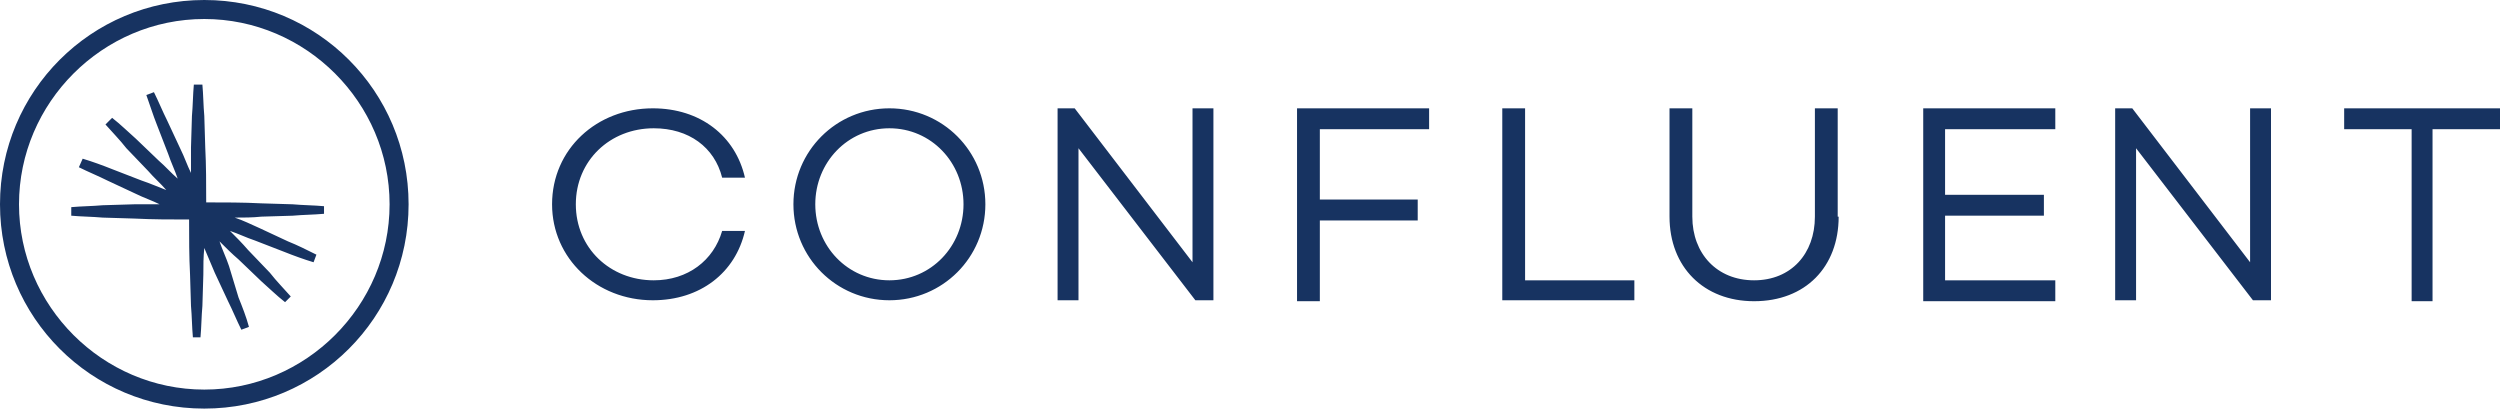
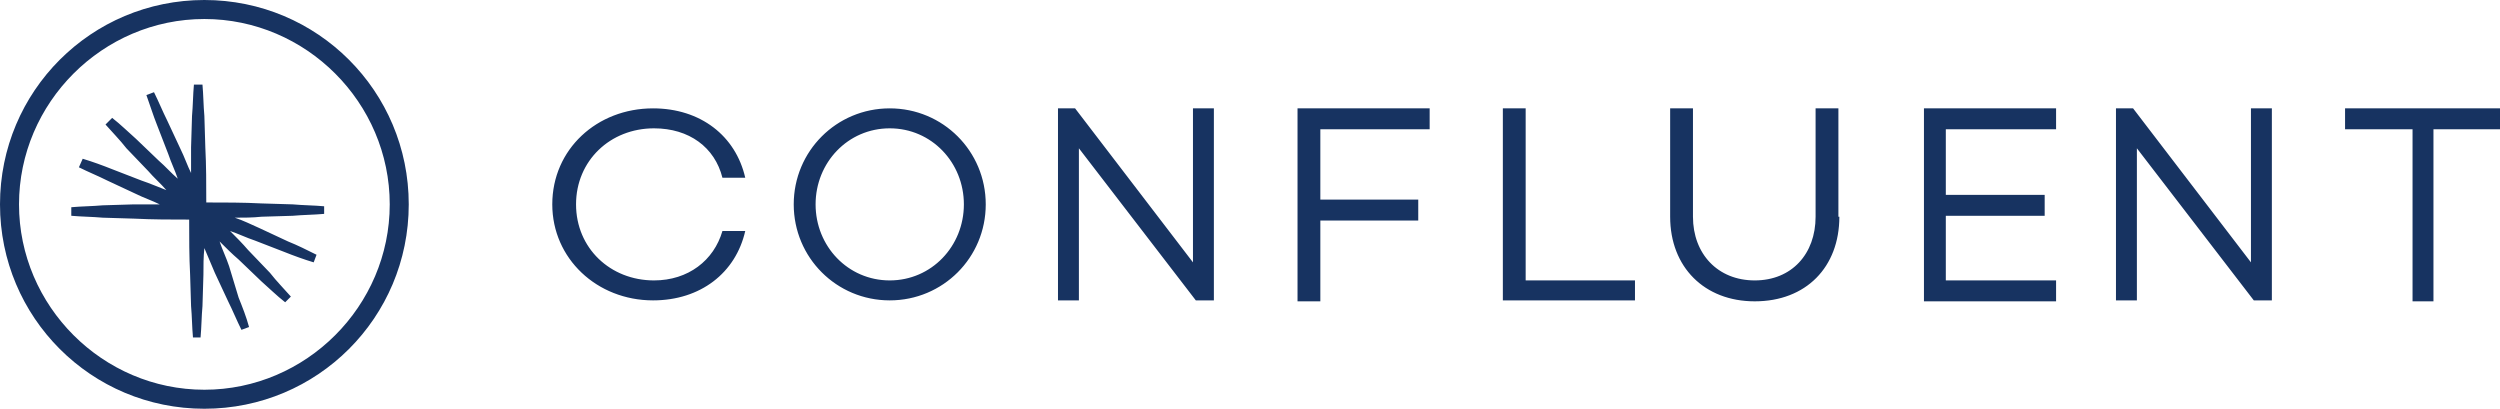
- <svg xmlns="http://www.w3.org/2000/svg" version="1.1" id="Layer_1" x="0px" y="0px" viewBox="0 0 263.1 43" style="enable-background:new 0 0 263.1 43;" xml:space="preserve">
-   <style type="text/css">
-   .st0{fill-rule:evenodd;clip-rule:evenodd;fill:#173361;}
-  </style>
-   <g>
-     <path class="st0" d="M76,24.3h2.4c-1,4.4-4.7,7.3-9.7,7.3c-5.9,0-10.6-4.4-10.6-10.1c0-5.8,4.7-10.1,10.6-10.1c5,0,8.7,2.9,9.7,7.3   H76c-0.8-3.2-3.5-5.2-7.2-5.2c-4.6,0-8.2,3.4-8.2,8c0,4.6,3.6,8,8.2,8C72.4,29.5,75.1,27.4,76,24.3 M103.7,21.5   c0,5.6-4.5,10.1-10.1,10.1s-10.1-4.5-10.1-10.1S88,11.4,93.6,11.4S103.7,15.9,103.7,21.5 M101.4,21.5c0-4.4-3.4-8-7.8-8   c-4.4,0-7.8,3.6-7.8,8s3.4,8,7.8,8C98,29.5,101.4,25.9,101.4,21.5 M127.7,11.4v20.2h-1.9l-12.3-16v16h-2.2V11.4h1.8l12.4,16.2V11.4   H127.7z M138.9,13.6V21h10.3v2.2h-10.3v8.5h-2.4V11.4h13.9v2.2H138.9z M172,29.4v2.2h-13.9V11.4h2.4v18.1H172z M193.5,22.8   c0,5.3-3.5,8.9-8.9,8.9c-5.3,0-8.9-3.6-8.9-8.9V11.4h2.4v11.4c0,3.9,2.6,6.7,6.5,6.7c3.9,0,6.4-2.8,6.4-6.7V11.4h2.4V22.8z    M204.7,13.6v6.9h10.4v2.2h-10.4v6.8h11.6v2.2h-13.9V11.4h13.9v2.2H204.7z M239,11.4v20.2h-1.9l-12.3-16v16h-2.2V11.4h1.8   l12.4,16.2V11.4H239z M263.1,13.6h-7.1v18.1h-2.2V13.6h-7.1v-2.2h16.4V13.6z M30.8,22.7c1.1-0.1,2.2-0.1,3.3-0.2v-0.8   c-1.1-0.1-2.2-0.1-3.3-0.2l-3.3-0.1c-1.9-0.1-3.9-0.1-5.8-0.1c0-1.9,0-3.9-0.1-5.8l-0.1-3.3c-0.1-1.1-0.1-2.2-0.2-3.3h-0.9   c-0.1,1.1-0.1,2.2-0.2,3.3l-0.1,3.3c0,0.9,0,1.8,0,2.7c-0.4-0.8-0.7-1.7-1.1-2.5l-1.4-3c-0.5-1-0.9-2-1.4-3L15.4,10   c0.4,1.1,0.7,2.1,1.1,3.1l1.2,3.1c0.3,0.9,0.7,1.7,1,2.6c-0.7-0.6-1.3-1.3-2-1.9l-2.4-2.3c-0.8-0.7-1.6-1.5-2.5-2.2l-0.7,0.7   c0.7,0.8,1.5,1.6,2.2,2.5l2.3,2.4c0.6,0.7,1.3,1.3,1.9,2c-0.8-0.3-1.7-0.7-2.6-1l-3.1-1.2c-1-0.4-2.1-0.8-3.1-1.1l-0.4,0.9   c1,0.5,2,0.9,3,1.4l3,1.4c0.8,0.4,1.7,0.7,2.5,1.1c-0.9,0-1.8,0-2.7,0l-3.3,0.1c-1.1,0.1-2.2,0.1-3.3,0.2v0.9   c1.1,0.1,2.2,0.1,3.3,0.2l3.3,0.1c2,0.1,3.9,0.1,5.8,0.1c0,1.9,0,3.9,0.1,5.8l0.1,3.3c0.1,1.1,0.1,2.2,0.2,3.3h0.8   c0.1-1.1,0.1-2.2,0.2-3.3l0.1-3.3c0-0.9,0-1.9,0.1-2.8c0.4,0.9,0.7,1.7,1.1,2.6l1.4,3c0.5,1,0.9,2,1.4,3l0.8-0.3   c-0.3-1.1-0.7-2.1-1.1-3.1L24.1,28c-0.3-0.9-0.7-1.7-1-2.6c0.7,0.7,1.3,1.3,2,1.9l2.4,2.3c0.8,0.7,1.6,1.5,2.5,2.2l0.6-0.6   c-0.7-0.8-1.5-1.6-2.2-2.5l-2.3-2.4c-0.6-0.7-1.3-1.4-1.9-2c0.9,0.3,1.7,0.7,2.6,1l3.1,1.2c1,0.4,2.1,0.8,3.1,1.1l0.3-0.8   c-1-0.5-2-1-3-1.4l-3-1.4c-0.9-0.4-1.7-0.8-2.6-1.1c0.9,0,1.9,0,2.8-0.1C27.5,22.8,30.8,22.7,30.8,22.7z">
-   </path>
-     <path class="st0" d="M21.5,43C9.6,43,0,33.4,0,21.5S9.6,0,21.5,0S43,9.6,43,21.5S33.4,43,21.5,43 M21.5,2C10.8,2,2,10.8,2,21.5   S10.8,41,21.5,41S41,32.2,41,21.5S32.2,2,21.5,2">
-   </path>
-   </g>
+ <svg xmlns="http://www.w3.org/2000/svg" width="263" height="43" viewBox="0 0 263 43" fill="none">
+   <path d="M76,24.3h2.4c-1,4.4-4.7,7.3-9.7,7.3c-5.9,0-10.6-4.4-10.6-10.1c0-5.8,4.7-10.1,10.6-10.1c5,0,8.7,2.9,9.7,7.3 H76c-0.8-3.2-3.5-5.2-7.2-5.2c-4.6,0-8.2,3.4-8.2,8c0,4.6,3.6,8,8.2,8C72.4,29.5,75.1,27.4,76,24.3 M103.7,21.5 c0,5.6-4.5,10.1-10.1,10.1s-10.1-4.5-10.1-10.1S88,11.4,93.6,11.4S103.7,15.9,103.7,21.5 M101.4,21.5c0-4.4-3.4-8-7.8-8 c-4.4,0-7.8,3.6-7.8,8s3.4,8,7.8,8C98,29.5,101.4,25.9,101.4,21.5 M127.7,11.4v20.2h-1.9l-12.3-16v16h-2.2V11.4h1.8l12.4,16.2V11.4 H127.7z M138.9,13.6V21h10.3v2.2h-10.3v8.5h-2.4V11.4h13.9v2.2H138.9z M172,29.4v2.2h-13.9V11.4h2.4v18.1H172z M193.5,22.8 c0,5.3-3.5,8.9-8.9,8.9c-5.3,0-8.9-3.6-8.9-8.9V11.4h2.4v11.4c0,3.9,2.6,6.7,6.5,6.7c3.9,0,6.4-2.8,6.4-6.7V11.4h2.4V22.8z M204.7,13.6v6.9h10.4v2.2h-10.4v6.8h11.6v2.2h-13.9V11.4h13.9v2.2H204.7z M239,11.4v20.2h-1.9l-12.3-16v16h-2.2V11.4h1.8 l12.4,16.2V11.4H239z M263.1,13.6h-7.1v18.1h-2.2V13.6h-7.1v-2.2h16.4V13.6z M30.8,22.7c1.1-0.1,2.2-0.1,3.3-0.2v-0.8 c-1.1-0.1-2.2-0.1-3.3-0.2l-3.3-0.1c-1.9-0.1-3.9-0.1-5.8-0.1c0-1.9,0-3.9-0.1-5.8l-0.1-3.3c-0.1-1.1-0.1-2.2-0.2-3.3h-0.9 c-0.1,1.1-0.1,2.2-0.2,3.3l-0.1,3.3c0,0.9,0,1.8,0,2.7c-0.4-0.8-0.7-1.7-1.1-2.5l-1.4-3c-0.5-1-0.9-2-1.4-3L15.4,10 c0.4,1.1,0.7,2.1,1.1,3.1l1.2,3.1c0.3,0.9,0.7,1.7,1,2.6c-0.7-0.6-1.3-1.3-2-1.9l-2.4-2.3c-0.8-0.7-1.6-1.5-2.5-2.2l-0.7,0.7 c0.7,0.8,1.5,1.6,2.2,2.5l2.3,2.4c0.6,0.7,1.3,1.3,1.9,2c-0.8-0.3-1.7-0.7-2.6-1l-3.1-1.2c-1-0.4-2.1-0.8-3.1-1.1l-0.4,0.9 c1,0.5,2,0.9,3,1.4l3,1.4c0.8,0.4,1.7,0.7,2.5,1.1c-0.9,0-1.8,0-2.7,0l-3.3,0.1c-1.1,0.1-2.2,0.1-3.3,0.2v0.9 c1.1,0.1,2.2,0.1,3.3,0.2l3.3,0.1c2,0.1,3.9,0.1,5.8,0.1c0,1.9,0,3.9,0.1,5.8l0.1,3.3c0.1,1.1,0.1,2.2,0.2,3.3h0.8 c0.1-1.1,0.1-2.2,0.2-3.3l0.1-3.3c0-0.9,0-1.9,0.1-2.8c0.4,0.9,0.7,1.7,1.1,2.6l1.4,3c0.5,1,0.9,2,1.4,3l0.8-0.3 c-0.3-1.1-0.7-2.1-1.1-3.1L24.1,28c-0.3-0.9-0.7-1.7-1-2.6c0.7,0.7,1.3,1.3,2,1.9l2.4,2.3c0.8,0.7,1.6,1.5,2.5,2.2l0.6-0.6 c-0.7-0.8-1.5-1.6-2.2-2.5l-2.3-2.4c-0.6-0.7-1.3-1.4-1.9-2c0.9,0.3,1.7,0.7,2.6,1l3.1,1.2c1,0.4,2.1,0.8,3.1,1.1l0.3-0.8 c-1-0.5-2-1-3-1.4l-3-1.4c-0.9-0.4-1.7-0.8-2.6-1.1c0.9,0,1.9,0,2.8-0.1C27.5,22.8,30.8,22.7,30.8,22.7z" fill="#173361" />
+   <path d="M21.5,43C9.6,43,0,33.4,0,21.5S9.6,0,21.5,0S43,9.6,43,21.5S33.4,43,21.5,43 M21.5,2C10.8,2,2,10.8,2,21.5 S10.8,41,21.5,41S41,32.2,41,21.5S32.2,2,21.5,2" fill="#173361" />
</svg>
